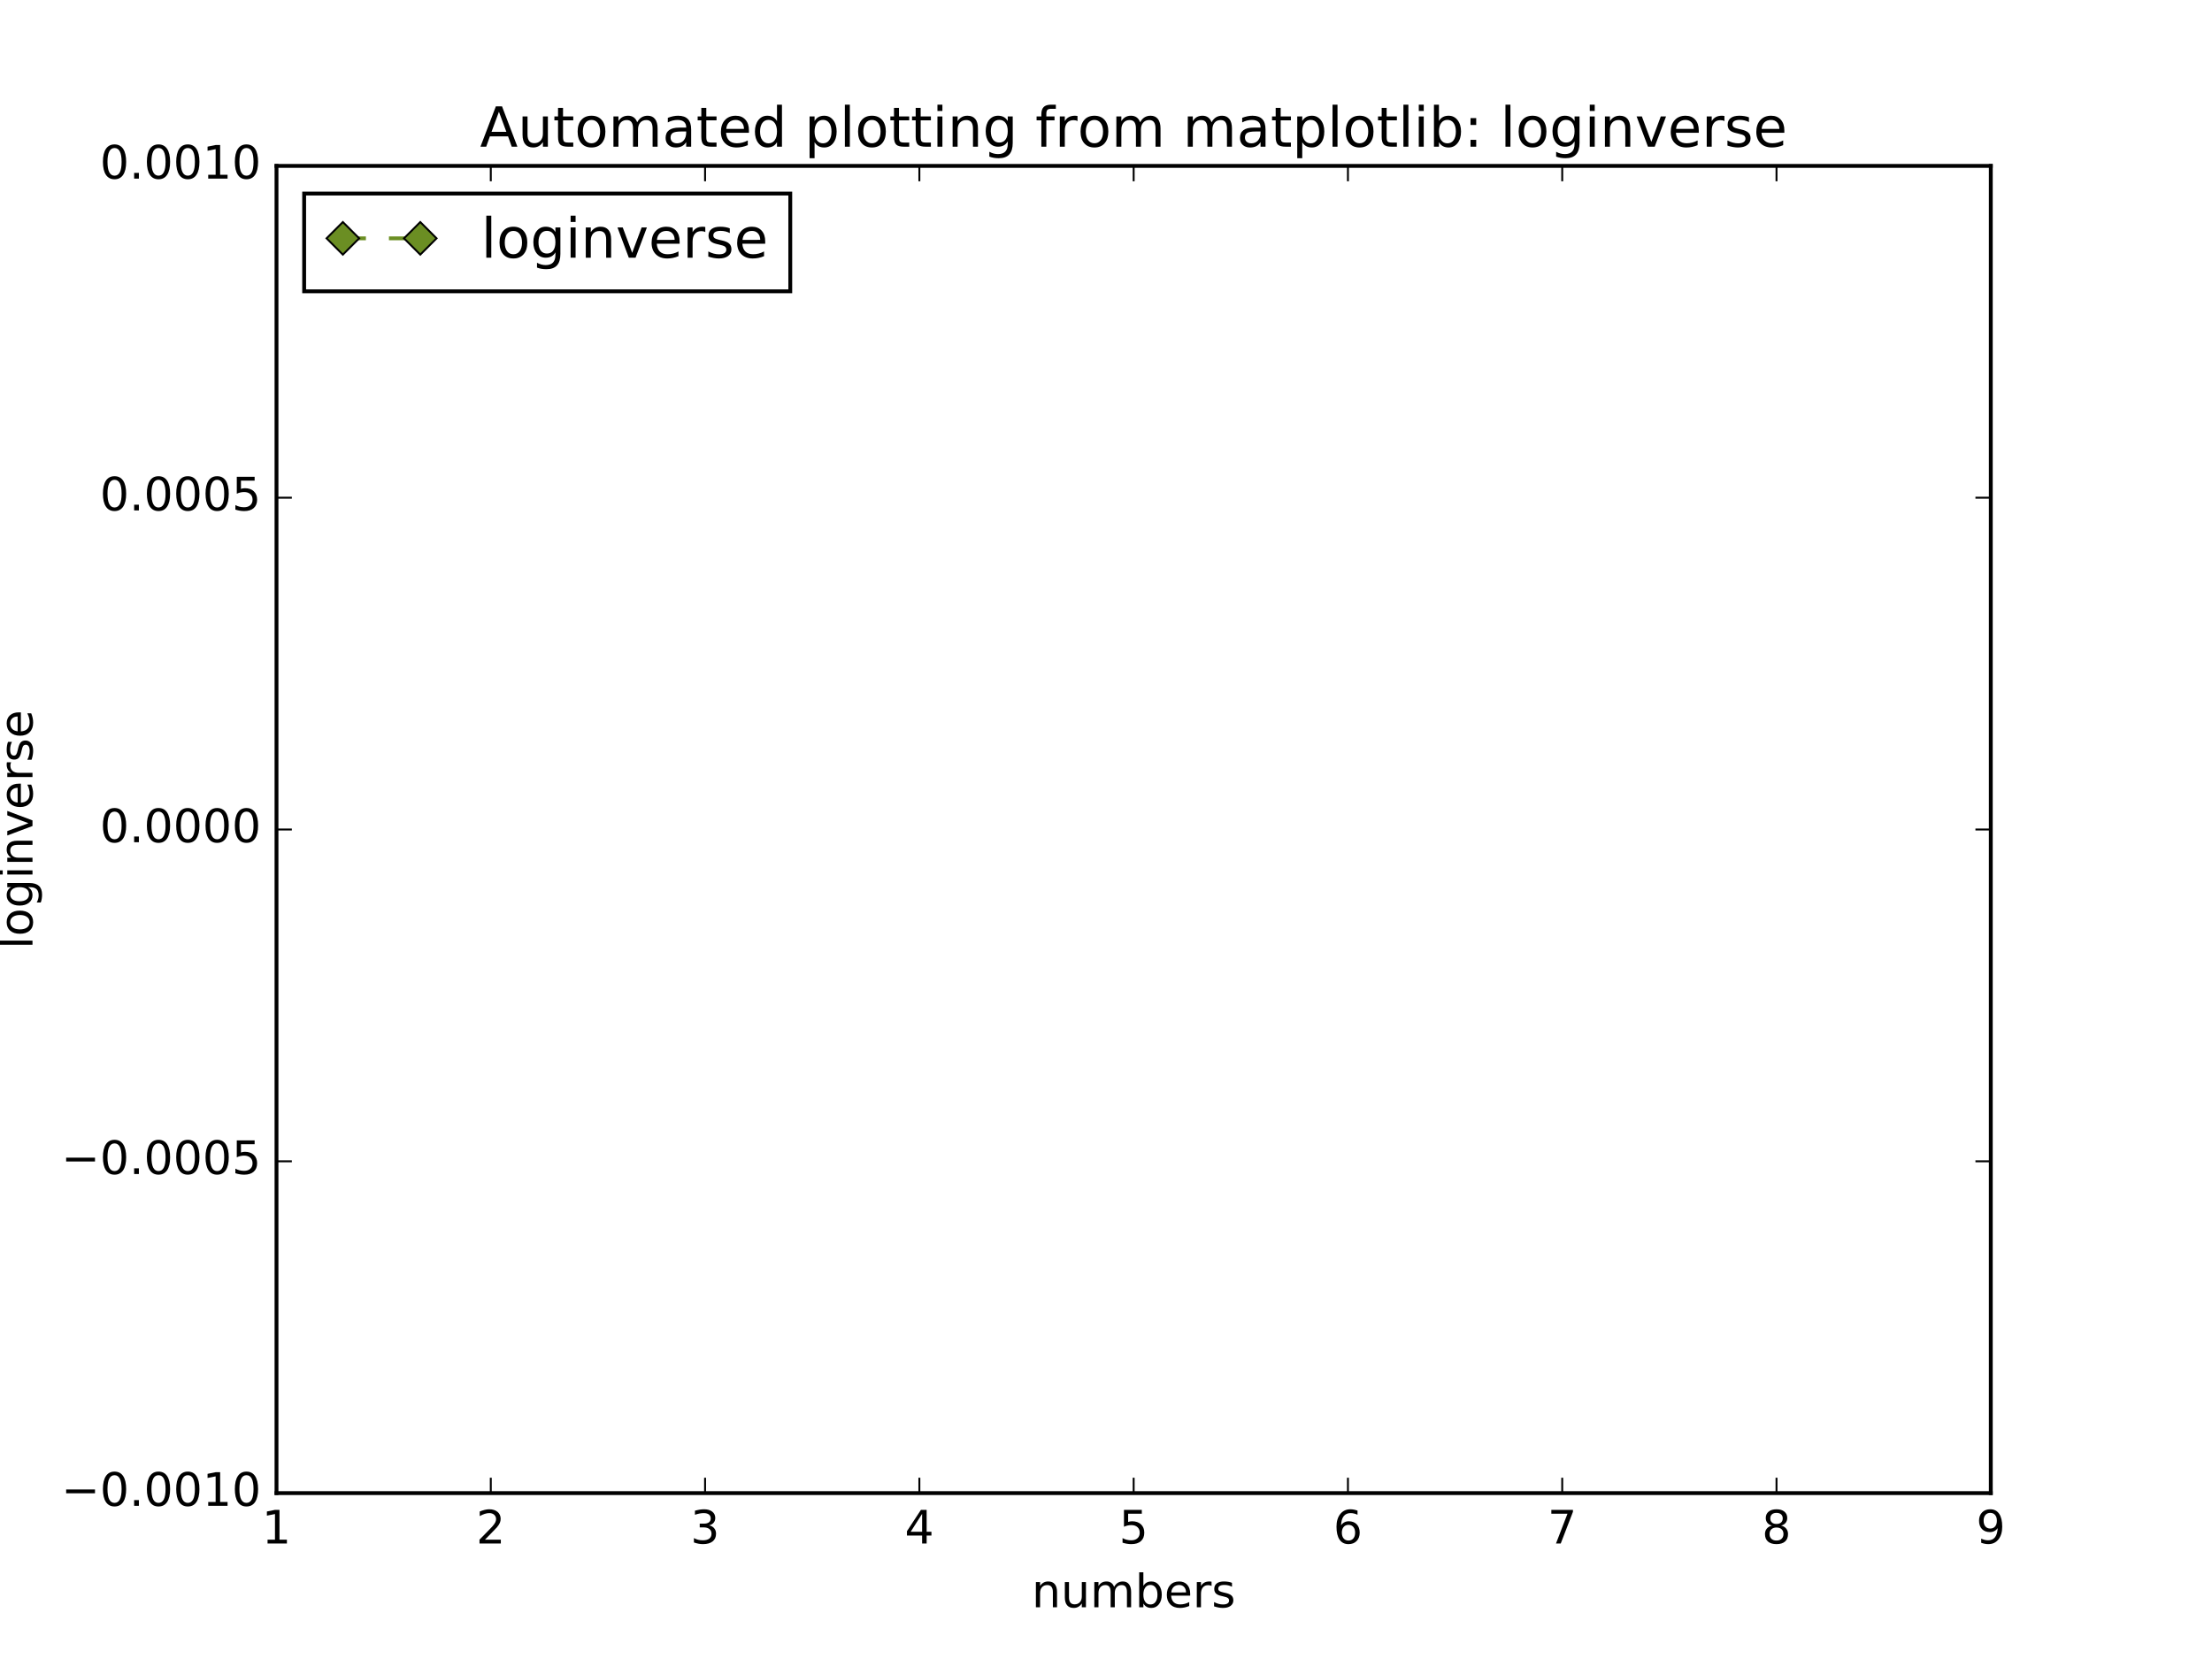
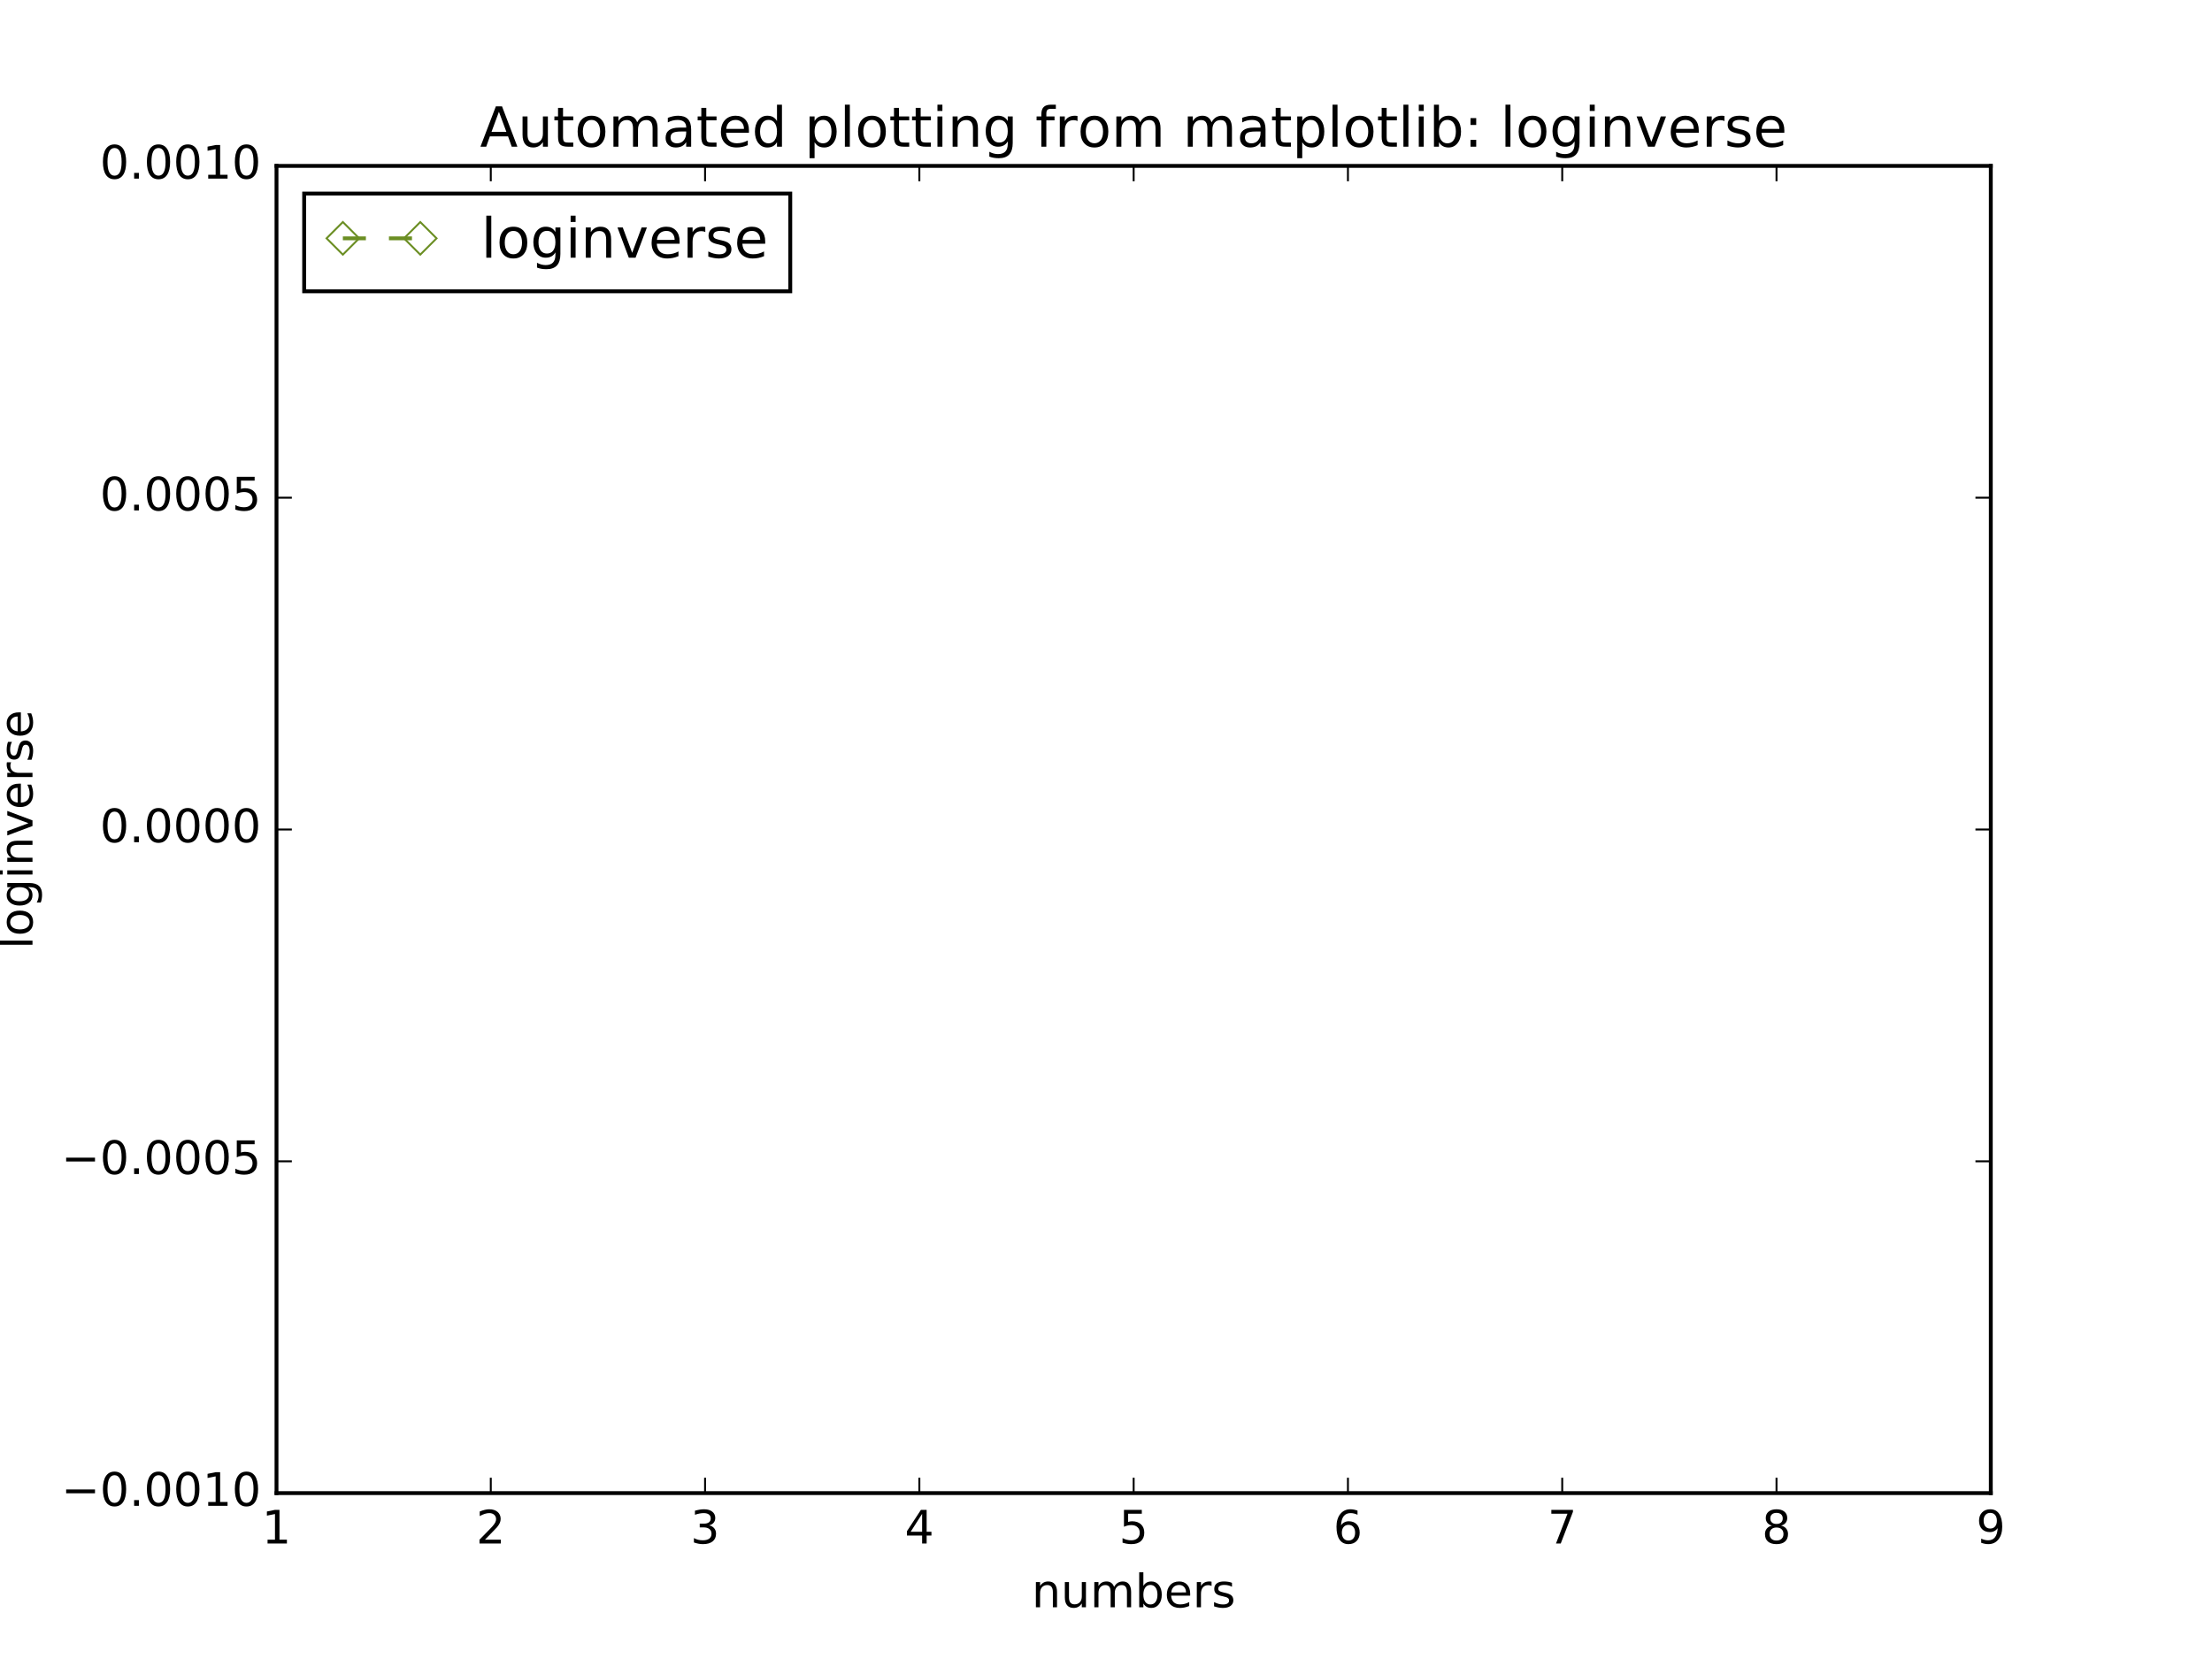
<svg xmlns="http://www.w3.org/2000/svg" xmlns:xlink="http://www.w3.org/1999/xlink" height="432pt" version="1.1" viewBox="0 0 576 432" width="576pt">
  <defs>
    <style type="text/css">
*{stroke-linecap:butt;stroke-linejoin:round;stroke-miterlimit:100000;}
  </style>
  </defs>
  <g id="figure_1">
    <g id="patch_1">
      <path d="M 0 432  L 576 432  L 576 0  L 0 0  z " style="fill:#ffffff;" />
    </g>
    <g id="axes_1">
      <g id="patch_2">
        <path d="M 72 388.8  L 518.4 388.8  L 518.4 43.2  L 72 43.2  z " style="fill:#ffffff;" />
      </g>
      <g id="line2d_1">
-         <path clip-path="url(#p97e28a9976)" d="M 127.8 -249081.703  " style="fill:none;stroke:#6b8e23;stroke-dasharray:6,6;stroke-dashoffset:0.0;" />
+         <path clip-path="url(#pc707fbd869)" d="M 127.8 -249081.703  " style="fill:none;stroke:#6b8e23;stroke-dasharray:6,6;stroke-dashoffset:0.0;" />
        <defs>
-           <path d="M -0 4.243  L 4.243 0  L 0 -4.243  L -4.243 -0  z " id="m73b0a5487f" style="stroke:#000000;stroke-linejoin:miter;stroke-width:0.5;" />
+           <path d="M -0 4.243  L 4.243 0  L 0 -4.243  L -4.243 -0  z " id="m3a2e4a65cb" style="stroke:#6b8e23;stroke-linejoin:miter;stroke-width:0.5;" />
        </defs>
-         <g clip-path="url(#p97e28a9976)">
-           <use style="fill:#6b8e23;stroke:#000000;stroke-linejoin:miter;stroke-width:0.5;" x="127.8" xlink:href="#m73b0a5487f" y="-249081.703" />
+         <g clip-path="url(#pc707fbd869)">
+           <use style="fill:none;stroke:#6b8e23;stroke-linejoin:miter;stroke-width:0.5;" x="127.8" xlink:href="#m3a2e4a65cb" y="-249081.703" />
        </g>
      </g>
      <g id="patch_3">
        <path d="M 72 43.2  L 518.4 43.2  " style="fill:none;stroke:#000000;stroke-linecap:square;stroke-linejoin:miter;" />
      </g>
      <g id="patch_4">
        <path d="M 518.4 388.8  L 518.4 43.2  " style="fill:none;stroke:#000000;stroke-linecap:square;stroke-linejoin:miter;" />
      </g>
      <g id="patch_5">
        <path d="M 72 388.8  L 518.4 388.8  " style="fill:none;stroke:#000000;stroke-linecap:square;stroke-linejoin:miter;" />
      </g>
      <g id="patch_6">
        <path d="M 72 388.8  L 72 43.2  " style="fill:none;stroke:#000000;stroke-linecap:square;stroke-linejoin:miter;" />
      </g>
      <g id="matplotlib.axis_1">
        <g id="xtick_1">
          <g id="line2d_2">
            <defs>
-               <path d="M 0 0  L 0 -4  " id="m87eeb5727c" style="stroke:#000000;stroke-width:0.5;" />
-             </defs>
-             <g>
-               <use style="stroke:#000000;stroke-width:0.5;" x="72.0" xlink:href="#m87eeb5727c" y="388.8" />
+               <path d="M 0 0  L 0 -4  " id="m84bfd0c714" style="stroke:#000000;stroke-width:0.5;" />
+             </defs>
+             <g>
+               <use style="stroke:#000000;stroke-width:0.5;" x="72.0" xlink:href="#m84bfd0c714" y="388.8" />
            </g>
          </g>
          <g id="line2d_3">
            <defs>
-               <path d="M 0 0  L 0 4  " id="md4fe36de6c" style="stroke:#000000;stroke-width:0.5;" />
-             </defs>
-             <g>
-               <use style="stroke:#000000;stroke-width:0.5;" x="72.0" xlink:href="#md4fe36de6c" y="43.2" />
+               <path d="M 0 0  L 0 4  " id="mc725a3092f" style="stroke:#000000;stroke-width:0.5;" />
+             </defs>
+             <g>
+               <use style="stroke:#000000;stroke-width:0.5;" x="72.0" xlink:href="#mc725a3092f" y="43.2" />
            </g>
          </g>
          <g id="text_1">
            <defs>
              <path d="M 12.406 8.297  L 28.516 8.297  L 28.516 63.922  L 10.984 60.406  L 10.984 69.391  L 28.422 72.906  L 38.281 72.906  L 38.281 8.297  L 54.391 8.297  L 54.391 0  L 12.406 0  z " id="BitstreamVeraSans-Roman-31" />
            </defs>
            <g transform="translate(68.1825 401.9181)scale(0.12 -0.12)">
              <use xlink:href="#BitstreamVeraSans-Roman-31" />
            </g>
          </g>
        </g>
        <g id="xtick_2">
          <g id="line2d_4">
            <g>
-               <use style="stroke:#000000;stroke-width:0.5;" x="127.8" xlink:href="#m87eeb5727c" y="388.8" />
+               <use style="stroke:#000000;stroke-width:0.5;" x="127.8" xlink:href="#m84bfd0c714" y="388.8" />
            </g>
          </g>
          <g id="line2d_5">
            <g>
-               <use style="stroke:#000000;stroke-width:0.5;" x="127.8" xlink:href="#md4fe36de6c" y="43.2" />
+               <use style="stroke:#000000;stroke-width:0.5;" x="127.8" xlink:href="#mc725a3092f" y="43.2" />
            </g>
          </g>
          <g id="text_2">
            <defs>
              <path d="M 19.188 8.297  L 53.609 8.297  L 53.609 0  L 7.328 0  L 7.328 8.297  Q 12.938 14.109 22.625 23.891  Q 32.328 33.688 34.812 36.531  Q 39.547 41.844 41.422 45.531  Q 43.312 49.219 43.312 52.781  Q 43.312 58.594 39.234 62.25  Q 35.156 65.922 28.609 65.922  Q 23.969 65.922 18.812 64.312  Q 13.672 62.703 7.812 59.422  L 7.812 69.391  Q 13.766 71.781 18.938 73  Q 24.125 74.219 28.422 74.219  Q 39.75 74.219 46.484 68.547  Q 53.219 62.891 53.219 53.422  Q 53.219 48.922 51.531 44.891  Q 49.859 40.875 45.406 35.406  Q 44.188 33.984 37.641 27.219  Q 31.109 20.453 19.188 8.297  " id="BitstreamVeraSans-Roman-32" />
            </defs>
            <g transform="translate(123.9825 401.9181)scale(0.12 -0.12)">
              <use xlink:href="#BitstreamVeraSans-Roman-32" />
            </g>
          </g>
        </g>
        <g id="xtick_3">
          <g id="line2d_6">
            <g>
-               <use style="stroke:#000000;stroke-width:0.5;" x="183.6" xlink:href="#m87eeb5727c" y="388.8" />
+               <use style="stroke:#000000;stroke-width:0.5;" x="183.6" xlink:href="#m84bfd0c714" y="388.8" />
            </g>
          </g>
          <g id="line2d_7">
            <g>
-               <use style="stroke:#000000;stroke-width:0.5;" x="183.6" xlink:href="#md4fe36de6c" y="43.2" />
+               <use style="stroke:#000000;stroke-width:0.5;" x="183.6" xlink:href="#mc725a3092f" y="43.2" />
            </g>
          </g>
          <g id="text_3">
            <defs>
              <path d="M 40.578 39.312  Q 47.656 37.797 51.625 33  Q 55.609 28.219 55.609 21.188  Q 55.609 10.406 48.188 4.484  Q 40.766 -1.422 27.094 -1.422  Q 22.516 -1.422 17.656 -0.516  Q 12.797 0.391 7.625 2.203  L 7.625 11.719  Q 11.719 9.328 16.594 8.109  Q 21.484 6.891 26.812 6.891  Q 36.078 6.891 40.938 10.547  Q 45.797 14.203 45.797 21.188  Q 45.797 27.641 41.281 31.266  Q 36.766 34.906 28.719 34.906  L 20.219 34.906  L 20.219 43.016  L 29.109 43.016  Q 36.375 43.016 40.234 45.922  Q 44.094 48.828 44.094 54.297  Q 44.094 59.906 40.109 62.906  Q 36.141 65.922 28.719 65.922  Q 24.656 65.922 20.016 65.031  Q 15.375 64.156 9.812 62.312  L 9.812 71.094  Q 15.438 72.656 20.344 73.438  Q 25.25 74.219 29.594 74.219  Q 40.828 74.219 47.359 69.109  Q 53.906 64.016 53.906 55.328  Q 53.906 49.266 50.438 45.094  Q 46.969 40.922 40.578 39.312  " id="BitstreamVeraSans-Roman-33" />
            </defs>
            <g transform="translate(179.7825 401.9181)scale(0.12 -0.12)">
              <use xlink:href="#BitstreamVeraSans-Roman-33" />
            </g>
          </g>
        </g>
        <g id="xtick_4">
          <g id="line2d_8">
            <g>
-               <use style="stroke:#000000;stroke-width:0.5;" x="239.4" xlink:href="#m87eeb5727c" y="388.8" />
+               <use style="stroke:#000000;stroke-width:0.5;" x="239.4" xlink:href="#m84bfd0c714" y="388.8" />
            </g>
          </g>
          <g id="line2d_9">
            <g>
-               <use style="stroke:#000000;stroke-width:0.5;" x="239.4" xlink:href="#md4fe36de6c" y="43.2" />
+               <use style="stroke:#000000;stroke-width:0.5;" x="239.4" xlink:href="#mc725a3092f" y="43.2" />
            </g>
          </g>
          <g id="text_4">
            <defs>
              <path d="M 37.797 64.312  L 12.891 25.391  L 37.797 25.391  z M 35.203 72.906  L 47.609 72.906  L 47.609 25.391  L 58.016 25.391  L 58.016 17.188  L 47.609 17.188  L 47.609 0  L 37.797 0  L 37.797 17.188  L 4.891 17.188  L 4.891 26.703  z " id="BitstreamVeraSans-Roman-34" />
            </defs>
            <g transform="translate(235.5825 401.9181)scale(0.12 -0.12)">
              <use xlink:href="#BitstreamVeraSans-Roman-34" />
            </g>
          </g>
        </g>
        <g id="xtick_5">
          <g id="line2d_10">
            <g>
-               <use style="stroke:#000000;stroke-width:0.5;" x="295.2" xlink:href="#m87eeb5727c" y="388.8" />
+               <use style="stroke:#000000;stroke-width:0.5;" x="295.2" xlink:href="#m84bfd0c714" y="388.8" />
            </g>
          </g>
          <g id="line2d_11">
            <g>
-               <use style="stroke:#000000;stroke-width:0.5;" x="295.2" xlink:href="#md4fe36de6c" y="43.2" />
+               <use style="stroke:#000000;stroke-width:0.5;" x="295.2" xlink:href="#mc725a3092f" y="43.2" />
            </g>
          </g>
          <g id="text_5">
            <defs>
              <path d="M 10.797 72.906  L 49.516 72.906  L 49.516 64.594  L 19.828 64.594  L 19.828 46.734  Q 21.969 47.469 24.109 47.828  Q 26.266 48.188 28.422 48.188  Q 40.625 48.188 47.75 41.5  Q 54.891 34.812 54.891 23.391  Q 54.891 11.625 47.562 5.094  Q 40.234 -1.422 26.906 -1.422  Q 22.312 -1.422 17.547 -0.641  Q 12.797 0.141 7.719 1.703  L 7.719 11.625  Q 12.109 9.234 16.797 8.062  Q 21.484 6.891 26.703 6.891  Q 35.156 6.891 40.078 11.328  Q 45.016 15.766 45.016 23.391  Q 45.016 31 40.078 35.438  Q 35.156 39.891 26.703 39.891  Q 22.75 39.891 18.812 39.016  Q 14.891 38.141 10.797 36.281  z " id="BitstreamVeraSans-Roman-35" />
            </defs>
            <g transform="translate(291.3825 401.9181)scale(0.12 -0.12)">
              <use xlink:href="#BitstreamVeraSans-Roman-35" />
            </g>
          </g>
        </g>
        <g id="xtick_6">
          <g id="line2d_12">
            <g>
-               <use style="stroke:#000000;stroke-width:0.5;" x="351.0" xlink:href="#m87eeb5727c" y="388.8" />
+               <use style="stroke:#000000;stroke-width:0.5;" x="351.0" xlink:href="#m84bfd0c714" y="388.8" />
            </g>
          </g>
          <g id="line2d_13">
            <g>
-               <use style="stroke:#000000;stroke-width:0.5;" x="351.0" xlink:href="#md4fe36de6c" y="43.2" />
+               <use style="stroke:#000000;stroke-width:0.5;" x="351.0" xlink:href="#mc725a3092f" y="43.2" />
            </g>
          </g>
          <g id="text_6">
            <defs>
              <path d="M 33.016 40.375  Q 26.375 40.375 22.484 35.828  Q 18.609 31.297 18.609 23.391  Q 18.609 15.531 22.484 10.953  Q 26.375 6.391 33.016 6.391  Q 39.656 6.391 43.531 10.953  Q 47.406 15.531 47.406 23.391  Q 47.406 31.297 43.531 35.828  Q 39.656 40.375 33.016 40.375  M 52.594 71.297  L 52.594 62.312  Q 48.875 64.062 45.094 64.984  Q 41.312 65.922 37.594 65.922  Q 27.828 65.922 22.672 59.328  Q 17.531 52.734 16.797 39.406  Q 19.672 43.656 24.016 45.922  Q 28.375 48.188 33.594 48.188  Q 44.578 48.188 50.953 41.516  Q 57.328 34.859 57.328 23.391  Q 57.328 12.156 50.688 5.359  Q 44.047 -1.422 33.016 -1.422  Q 20.359 -1.422 13.672 8.266  Q 6.984 17.969 6.984 36.375  Q 6.984 53.656 15.188 63.938  Q 23.391 74.219 37.203 74.219  Q 40.922 74.219 44.703 73.484  Q 48.484 72.75 52.594 71.297  " id="BitstreamVeraSans-Roman-36" />
            </defs>
            <g transform="translate(347.1825 401.9181)scale(0.12 -0.12)">
              <use xlink:href="#BitstreamVeraSans-Roman-36" />
            </g>
          </g>
        </g>
        <g id="xtick_7">
          <g id="line2d_14">
            <g>
-               <use style="stroke:#000000;stroke-width:0.5;" x="406.8" xlink:href="#m87eeb5727c" y="388.8" />
+               <use style="stroke:#000000;stroke-width:0.5;" x="406.8" xlink:href="#m84bfd0c714" y="388.8" />
            </g>
          </g>
          <g id="line2d_15">
            <g>
-               <use style="stroke:#000000;stroke-width:0.5;" x="406.8" xlink:href="#md4fe36de6c" y="43.2" />
+               <use style="stroke:#000000;stroke-width:0.5;" x="406.8" xlink:href="#mc725a3092f" y="43.2" />
            </g>
          </g>
          <g id="text_7">
            <defs>
              <path d="M 8.203 72.906  L 55.078 72.906  L 55.078 68.703  L 28.609 0  L 18.312 0  L 43.219 64.594  L 8.203 64.594  z " id="BitstreamVeraSans-Roman-37" />
            </defs>
            <g transform="translate(402.9825 401.9181)scale(0.12 -0.12)">
              <use xlink:href="#BitstreamVeraSans-Roman-37" />
            </g>
          </g>
        </g>
        <g id="xtick_8">
          <g id="line2d_16">
            <g>
-               <use style="stroke:#000000;stroke-width:0.5;" x="462.6" xlink:href="#m87eeb5727c" y="388.8" />
+               <use style="stroke:#000000;stroke-width:0.5;" x="462.6" xlink:href="#m84bfd0c714" y="388.8" />
            </g>
          </g>
          <g id="line2d_17">
            <g>
-               <use style="stroke:#000000;stroke-width:0.5;" x="462.6" xlink:href="#md4fe36de6c" y="43.2" />
+               <use style="stroke:#000000;stroke-width:0.5;" x="462.6" xlink:href="#mc725a3092f" y="43.2" />
            </g>
          </g>
          <g id="text_8">
            <defs>
              <path d="M 31.781 34.625  Q 24.75 34.625 20.719 30.859  Q 16.703 27.094 16.703 20.516  Q 16.703 13.922 20.719 10.156  Q 24.75 6.391 31.781 6.391  Q 38.812 6.391 42.859 10.172  Q 46.922 13.969 46.922 20.516  Q 46.922 27.094 42.891 30.859  Q 38.875 34.625 31.781 34.625  M 21.922 38.812  Q 15.578 40.375 12.031 44.719  Q 8.5 49.078 8.5 55.328  Q 8.5 64.062 14.719 69.141  Q 20.953 74.219 31.781 74.219  Q 42.672 74.219 48.875 69.141  Q 55.078 64.062 55.078 55.328  Q 55.078 49.078 51.531 44.719  Q 48 40.375 41.703 38.812  Q 48.828 37.156 52.797 32.312  Q 56.781 27.484 56.781 20.516  Q 56.781 9.906 50.312 4.234  Q 43.844 -1.422 31.781 -1.422  Q 19.734 -1.422 13.25 4.234  Q 6.781 9.906 6.781 20.516  Q 6.781 27.484 10.781 32.312  Q 14.797 37.156 21.922 38.812  M 18.312 54.391  Q 18.312 48.734 21.844 45.562  Q 25.391 42.391 31.781 42.391  Q 38.141 42.391 41.719 45.562  Q 45.312 48.734 45.312 54.391  Q 45.312 60.062 41.719 63.234  Q 38.141 66.406 31.781 66.406  Q 25.391 66.406 21.844 63.234  Q 18.312 60.062 18.312 54.391  " id="BitstreamVeraSans-Roman-38" />
            </defs>
            <g transform="translate(458.7825 401.9181)scale(0.12 -0.12)">
              <use xlink:href="#BitstreamVeraSans-Roman-38" />
            </g>
          </g>
        </g>
        <g id="xtick_9">
          <g id="line2d_18">
            <g>
-               <use style="stroke:#000000;stroke-width:0.5;" x="518.4" xlink:href="#m87eeb5727c" y="388.8" />
+               <use style="stroke:#000000;stroke-width:0.5;" x="518.4" xlink:href="#m84bfd0c714" y="388.8" />
            </g>
          </g>
          <g id="line2d_19">
            <g>
-               <use style="stroke:#000000;stroke-width:0.5;" x="518.4" xlink:href="#md4fe36de6c" y="43.2" />
+               <use style="stroke:#000000;stroke-width:0.5;" x="518.4" xlink:href="#mc725a3092f" y="43.2" />
            </g>
          </g>
          <g id="text_9">
            <defs>
              <path d="M 10.984 1.516  L 10.984 10.5  Q 14.703 8.734 18.5 7.812  Q 22.312 6.891 25.984 6.891  Q 35.75 6.891 40.891 13.453  Q 46.047 20.016 46.781 33.406  Q 43.953 29.203 39.594 26.953  Q 35.25 24.703 29.984 24.703  Q 19.047 24.703 12.672 31.312  Q 6.297 37.938 6.297 49.422  Q 6.297 60.641 12.938 67.422  Q 19.578 74.219 30.609 74.219  Q 43.266 74.219 49.922 64.516  Q 56.594 54.828 56.594 36.375  Q 56.594 19.141 48.406 8.859  Q 40.234 -1.422 26.422 -1.422  Q 22.703 -1.422 18.891 -0.688  Q 15.094 0.047 10.984 1.516  M 30.609 32.422  Q 37.25 32.422 41.125 36.953  Q 45.016 41.5 45.016 49.422  Q 45.016 57.281 41.125 61.844  Q 37.25 66.406 30.609 66.406  Q 23.969 66.406 20.094 61.844  Q 16.219 57.281 16.219 49.422  Q 16.219 41.5 20.094 36.953  Q 23.969 32.422 30.609 32.422  " id="BitstreamVeraSans-Roman-39" />
            </defs>
            <g transform="translate(514.5825 401.9181)scale(0.12 -0.12)">
              <use xlink:href="#BitstreamVeraSans-Roman-39" />
            </g>
          </g>
        </g>
        <g id="text_10">
          <defs>
            <path d="M 54.891 33.016  L 54.891 0  L 45.906 0  L 45.906 32.719  Q 45.906 40.484 42.875 44.328  Q 39.844 48.188 33.797 48.188  Q 26.516 48.188 22.312 43.547  Q 18.109 38.922 18.109 30.906  L 18.109 0  L 9.078 0  L 9.078 54.688  L 18.109 54.688  L 18.109 46.188  Q 21.344 51.125 25.703 53.562  Q 30.078 56 35.797 56  Q 45.219 56 50.047 50.172  Q 54.891 44.344 54.891 33.016  " id="BitstreamVeraSans-Roman-6e" />
            <path d="M 52 44.188  Q 55.375 50.25 60.062 53.125  Q 64.75 56 71.094 56  Q 79.641 56 84.281 50.016  Q 88.922 44.047 88.922 33.016  L 88.922 0  L 79.891 0  L 79.891 32.719  Q 79.891 40.578 77.094 44.375  Q 74.312 48.188 68.609 48.188  Q 61.625 48.188 57.562 43.547  Q 53.516 38.922 53.516 30.906  L 53.516 0  L 44.484 0  L 44.484 32.719  Q 44.484 40.625 41.703 44.406  Q 38.922 48.188 33.109 48.188  Q 26.219 48.188 22.156 43.531  Q 18.109 38.875 18.109 30.906  L 18.109 0  L 9.078 0  L 9.078 54.688  L 18.109 54.688  L 18.109 46.188  Q 21.188 51.219 25.484 53.609  Q 29.781 56 35.688 56  Q 41.656 56 45.828 52.969  Q 50 49.953 52 44.188  " id="BitstreamVeraSans-Roman-6d" />
            <path d="M 56.203 29.594  L 56.203 25.203  L 14.891 25.203  Q 15.484 15.922 20.484 11.062  Q 25.484 6.203 34.422 6.203  Q 39.594 6.203 44.453 7.469  Q 49.312 8.734 54.109 11.281  L 54.109 2.781  Q 49.266 0.734 44.188 -0.344  Q 39.109 -1.422 33.891 -1.422  Q 20.797 -1.422 13.156 6.188  Q 5.516 13.812 5.516 26.812  Q 5.516 40.234 12.766 48.109  Q 20.016 56 32.328 56  Q 43.359 56 49.781 48.891  Q 56.203 41.797 56.203 29.594  M 47.219 32.234  Q 47.125 39.594 43.094 43.984  Q 39.062 48.391 32.422 48.391  Q 24.906 48.391 20.391 44.141  Q 15.875 39.891 15.188 32.172  z " id="BitstreamVeraSans-Roman-65" />
            <path d="M 8.5 21.578  L 8.5 54.688  L 17.484 54.688  L 17.484 21.922  Q 17.484 14.156 20.5 10.266  Q 23.531 6.391 29.594 6.391  Q 36.859 6.391 41.078 11.031  Q 45.312 15.672 45.312 23.688  L 45.312 54.688  L 54.297 54.688  L 54.297 0  L 45.312 0  L 45.312 8.406  Q 42.047 3.422 37.719 1  Q 33.406 -1.422 27.688 -1.422  Q 18.266 -1.422 13.375 4.438  Q 8.5 10.297 8.5 21.578  " id="BitstreamVeraSans-Roman-75" />
            <path d="M 41.109 46.297  Q 39.594 47.172 37.812 47.578  Q 36.031 48 33.891 48  Q 26.266 48 22.188 43.047  Q 18.109 38.094 18.109 28.812  L 18.109 0  L 9.078 0  L 9.078 54.688  L 18.109 54.688  L 18.109 46.188  Q 20.953 51.172 25.484 53.578  Q 30.031 56 36.531 56  Q 37.453 56 38.578 55.875  Q 39.703 55.766 41.062 55.516  z " id="BitstreamVeraSans-Roman-72" />
            <path d="M 44.281 53.078  L 44.281 44.578  Q 40.484 46.531 36.375 47.5  Q 32.281 48.484 27.875 48.484  Q 21.188 48.484 17.844 46.438  Q 14.5 44.391 14.5 40.281  Q 14.5 37.156 16.891 35.375  Q 19.281 33.594 26.516 31.984  L 29.594 31.297  Q 39.156 29.25 43.188 25.516  Q 47.219 21.781 47.219 15.094  Q 47.219 7.469 41.188 3.016  Q 35.156 -1.422 24.609 -1.422  Q 20.219 -1.422 15.453 -0.562  Q 10.688 0.297 5.422 2  L 5.422 11.281  Q 10.406 8.688 15.234 7.391  Q 20.062 6.109 24.812 6.109  Q 31.156 6.109 34.562 8.281  Q 37.984 10.453 37.984 14.406  Q 37.984 18.062 35.516 20.016  Q 33.062 21.969 24.703 23.781  L 21.578 24.516  Q 13.234 26.266 9.516 29.906  Q 5.812 33.547 5.812 39.891  Q 5.812 47.609 11.281 51.797  Q 16.75 56 26.812 56  Q 31.781 56 36.172 55.266  Q 40.578 54.547 44.281 53.078  " id="BitstreamVeraSans-Roman-73" />
            <path d="M 48.688 27.297  Q 48.688 37.203 44.609 42.844  Q 40.531 48.484 33.406 48.484  Q 26.266 48.484 22.188 42.844  Q 18.109 37.203 18.109 27.297  Q 18.109 17.391 22.188 11.75  Q 26.266 6.109 33.406 6.109  Q 40.531 6.109 44.609 11.75  Q 48.688 17.391 48.688 27.297  M 18.109 46.391  Q 20.953 51.266 25.266 53.625  Q 29.594 56 35.594 56  Q 45.562 56 51.781 48.094  Q 58.016 40.188 58.016 27.297  Q 58.016 14.406 51.781 6.484  Q 45.562 -1.422 35.594 -1.422  Q 29.594 -1.422 25.266 0.953  Q 20.953 3.328 18.109 8.203  L 18.109 0  L 9.078 0  L 9.078 75.984  L 18.109 75.984  z " id="BitstreamVeraSans-Roman-62" />
          </defs>
          <g transform="translate(268.6575 418.5319)scale(0.12 -0.12)">
            <use xlink:href="#BitstreamVeraSans-Roman-6e" />
            <use x="63.379" xlink:href="#BitstreamVeraSans-Roman-75" />
            <use x="126.758" xlink:href="#BitstreamVeraSans-Roman-6d" />
            <use x="224.17" xlink:href="#BitstreamVeraSans-Roman-62" />
            <use x="287.646" xlink:href="#BitstreamVeraSans-Roman-65" />
            <use x="349.17" xlink:href="#BitstreamVeraSans-Roman-72" />
            <use x="390.283" xlink:href="#BitstreamVeraSans-Roman-73" />
          </g>
        </g>
      </g>
      <g id="matplotlib.axis_2">
        <g id="ytick_1">
          <g id="line2d_20">
            <defs>
-               <path d="M 0 0  L 4 0  " id="m43cb972216" style="stroke:#000000;stroke-width:0.5;" />
-             </defs>
-             <g>
-               <use style="stroke:#000000;stroke-width:0.5;" x="72.0" xlink:href="#m43cb972216" y="388.8" />
+               <path d="M 0 0  L 4 0  " id="m38f55ab3f6" style="stroke:#000000;stroke-width:0.5;" />
+             </defs>
+             <g>
+               <use style="stroke:#000000;stroke-width:0.5;" x="72.0" xlink:href="#m38f55ab3f6" y="388.8" />
            </g>
          </g>
          <g id="line2d_21">
            <defs>
-               <path d="M 0 0  L -4 0  " id="mcaf5f49951" style="stroke:#000000;stroke-width:0.5;" />
-             </defs>
-             <g>
-               <use style="stroke:#000000;stroke-width:0.5;" x="518.4" xlink:href="#mcaf5f49951" y="388.8" />
+               <path d="M 0 0  L -4 0  " id="m3047890106" style="stroke:#000000;stroke-width:0.5;" />
+             </defs>
+             <g>
+               <use style="stroke:#000000;stroke-width:0.5;" x="518.4" xlink:href="#m3047890106" y="388.8" />
            </g>
          </g>
          <g id="text_11">
            <defs>
              <path d="M 10.594 35.5  L 73.188 35.5  L 73.188 27.203  L 10.594 27.203  z " id="BitstreamVeraSans-Roman-2212" />
              <path d="M 31.781 66.406  Q 24.172 66.406 20.328 58.906  Q 16.5 51.422 16.5 36.375  Q 16.5 21.391 20.328 13.891  Q 24.172 6.391 31.781 6.391  Q 39.453 6.391 43.281 13.891  Q 47.125 21.391 47.125 36.375  Q 47.125 51.422 43.281 58.906  Q 39.453 66.406 31.781 66.406  M 31.781 74.219  Q 44.047 74.219 50.516 64.516  Q 56.984 54.828 56.984 36.375  Q 56.984 17.969 50.516 8.266  Q 44.047 -1.422 31.781 -1.422  Q 19.531 -1.422 13.062 8.266  Q 6.594 17.969 6.594 36.375  Q 6.594 54.828 13.062 64.516  Q 19.531 74.219 31.781 74.219  " id="BitstreamVeraSans-Roman-30" />
              <path d="M 10.688 12.406  L 21 12.406  L 21 0  L 10.688 0  z " id="BitstreamVeraSans-Roman-2e" />
            </defs>
            <g transform="translate(15.95562 392.1112)scale(0.12 -0.12)">
              <use xlink:href="#BitstreamVeraSans-Roman-2212" />
              <use x="83.789" xlink:href="#BitstreamVeraSans-Roman-30" />
              <use x="147.412" xlink:href="#BitstreamVeraSans-Roman-2e" />
              <use x="179.199" xlink:href="#BitstreamVeraSans-Roman-30" />
              <use x="242.822" xlink:href="#BitstreamVeraSans-Roman-30" />
              <use x="306.445" xlink:href="#BitstreamVeraSans-Roman-31" />
              <use x="370.068" xlink:href="#BitstreamVeraSans-Roman-30" />
            </g>
          </g>
        </g>
        <g id="ytick_2">
          <g id="line2d_22">
            <g>
-               <use style="stroke:#000000;stroke-width:0.5;" x="72.0" xlink:href="#m43cb972216" y="302.4" />
+               <use style="stroke:#000000;stroke-width:0.5;" x="72.0" xlink:href="#m38f55ab3f6" y="302.4" />
            </g>
          </g>
          <g id="line2d_23">
            <g>
-               <use style="stroke:#000000;stroke-width:0.5;" x="518.4" xlink:href="#mcaf5f49951" y="302.4" />
+               <use style="stroke:#000000;stroke-width:0.5;" x="518.4" xlink:href="#m3047890106" y="302.4" />
            </g>
          </g>
          <g id="text_12">
            <g transform="translate(15.95562 305.7113)scale(0.12 -0.12)">
              <use xlink:href="#BitstreamVeraSans-Roman-2212" />
              <use x="83.789" xlink:href="#BitstreamVeraSans-Roman-30" />
              <use x="147.412" xlink:href="#BitstreamVeraSans-Roman-2e" />
              <use x="179.199" xlink:href="#BitstreamVeraSans-Roman-30" />
              <use x="242.822" xlink:href="#BitstreamVeraSans-Roman-30" />
              <use x="306.445" xlink:href="#BitstreamVeraSans-Roman-30" />
              <use x="370.068" xlink:href="#BitstreamVeraSans-Roman-35" />
            </g>
          </g>
        </g>
        <g id="ytick_3">
          <g id="line2d_24">
            <g>
-               <use style="stroke:#000000;stroke-width:0.5;" x="72.0" xlink:href="#m43cb972216" y="216.0" />
+               <use style="stroke:#000000;stroke-width:0.5;" x="72.0" xlink:href="#m38f55ab3f6" y="216.0" />
            </g>
          </g>
          <g id="line2d_25">
            <g>
-               <use style="stroke:#000000;stroke-width:0.5;" x="518.4" xlink:href="#mcaf5f49951" y="216.0" />
+               <use style="stroke:#000000;stroke-width:0.5;" x="518.4" xlink:href="#m3047890106" y="216.0" />
            </g>
          </g>
          <g id="text_13">
            <g transform="translate(26.01125 219.3113)scale(0.12 -0.12)">
              <use xlink:href="#BitstreamVeraSans-Roman-30" />
              <use x="63.623" xlink:href="#BitstreamVeraSans-Roman-2e" />
              <use x="95.41" xlink:href="#BitstreamVeraSans-Roman-30" />
              <use x="159.033" xlink:href="#BitstreamVeraSans-Roman-30" />
              <use x="222.656" xlink:href="#BitstreamVeraSans-Roman-30" />
              <use x="286.279" xlink:href="#BitstreamVeraSans-Roman-30" />
            </g>
          </g>
        </g>
        <g id="ytick_4">
          <g id="line2d_26">
            <g>
-               <use style="stroke:#000000;stroke-width:0.5;" x="72.0" xlink:href="#m43cb972216" y="129.6" />
+               <use style="stroke:#000000;stroke-width:0.5;" x="72.0" xlink:href="#m38f55ab3f6" y="129.6" />
            </g>
          </g>
          <g id="line2d_27">
            <g>
-               <use style="stroke:#000000;stroke-width:0.5;" x="518.4" xlink:href="#mcaf5f49951" y="129.6" />
+               <use style="stroke:#000000;stroke-width:0.5;" x="518.4" xlink:href="#m3047890106" y="129.6" />
            </g>
          </g>
          <g id="text_14">
            <g transform="translate(26.01125 132.9112)scale(0.12 -0.12)">
              <use xlink:href="#BitstreamVeraSans-Roman-30" />
              <use x="63.623" xlink:href="#BitstreamVeraSans-Roman-2e" />
              <use x="95.41" xlink:href="#BitstreamVeraSans-Roman-30" />
              <use x="159.033" xlink:href="#BitstreamVeraSans-Roman-30" />
              <use x="222.656" xlink:href="#BitstreamVeraSans-Roman-30" />
              <use x="286.279" xlink:href="#BitstreamVeraSans-Roman-35" />
            </g>
          </g>
        </g>
        <g id="ytick_5">
          <g id="line2d_28">
            <g>
-               <use style="stroke:#000000;stroke-width:0.5;" x="72.0" xlink:href="#m43cb972216" y="43.2" />
+               <use style="stroke:#000000;stroke-width:0.5;" x="72.0" xlink:href="#m38f55ab3f6" y="43.2" />
            </g>
          </g>
          <g id="line2d_29">
            <g>
-               <use style="stroke:#000000;stroke-width:0.5;" x="518.4" xlink:href="#mcaf5f49951" y="43.2" />
+               <use style="stroke:#000000;stroke-width:0.5;" x="518.4" xlink:href="#m3047890106" y="43.2" />
            </g>
          </g>
          <g id="text_15">
            <g transform="translate(26.01125 46.51125)scale(0.12 -0.12)">
              <use xlink:href="#BitstreamVeraSans-Roman-30" />
              <use x="63.623" xlink:href="#BitstreamVeraSans-Roman-2e" />
              <use x="95.41" xlink:href="#BitstreamVeraSans-Roman-30" />
              <use x="159.033" xlink:href="#BitstreamVeraSans-Roman-30" />
              <use x="222.656" xlink:href="#BitstreamVeraSans-Roman-31" />
              <use x="286.279" xlink:href="#BitstreamVeraSans-Roman-30" />
            </g>
          </g>
        </g>
        <g id="text_16">
          <defs>
            <path d="M 2.984 54.688  L 12.5 54.688  L 29.594 8.797  L 46.688 54.688  L 56.203 54.688  L 35.688 0  L 23.484 0  z " id="BitstreamVeraSans-Roman-76" />
            <path d="M 45.406 27.984  Q 45.406 37.75 41.375 43.109  Q 37.359 48.484 30.078 48.484  Q 22.859 48.484 18.828 43.109  Q 14.797 37.75 14.797 27.984  Q 14.797 18.266 18.828 12.891  Q 22.859 7.516 30.078 7.516  Q 37.359 7.516 41.375 12.891  Q 45.406 18.266 45.406 27.984  M 54.391 6.781  Q 54.391 -7.172 48.188 -13.984  Q 42 -20.797 29.203 -20.797  Q 24.469 -20.797 20.266 -20.094  Q 16.062 -19.391 12.109 -17.922  L 12.109 -9.188  Q 16.062 -11.328 19.922 -12.344  Q 23.781 -13.375 27.781 -13.375  Q 36.625 -13.375 41.016 -8.766  Q 45.406 -4.156 45.406 5.172  L 45.406 9.625  Q 42.625 4.781 38.281 2.391  Q 33.938 0 27.875 0  Q 17.828 0 11.672 7.656  Q 5.516 15.328 5.516 27.984  Q 5.516 40.672 11.672 48.328  Q 17.828 56 27.875 56  Q 33.938 56 38.281 53.609  Q 42.625 51.219 45.406 46.391  L 45.406 54.688  L 54.391 54.688  z " id="BitstreamVeraSans-Roman-67" />
            <path d="M 30.609 48.391  Q 23.391 48.391 19.188 42.75  Q 14.984 37.109 14.984 27.297  Q 14.984 17.484 19.156 11.844  Q 23.344 6.203 30.609 6.203  Q 37.797 6.203 41.984 11.859  Q 46.188 17.531 46.188 27.297  Q 46.188 37.016 41.984 42.703  Q 37.797 48.391 30.609 48.391  M 30.609 56  Q 42.328 56 49.016 48.375  Q 55.719 40.766 55.719 27.297  Q 55.719 13.875 49.016 6.219  Q 42.328 -1.422 30.609 -1.422  Q 18.844 -1.422 12.172 6.219  Q 5.516 13.875 5.516 27.297  Q 5.516 40.766 12.172 48.375  Q 18.844 56 30.609 56  " id="BitstreamVeraSans-Roman-6f" />
            <path d="M 9.422 54.688  L 18.406 54.688  L 18.406 0  L 9.422 0  z M 9.422 75.984  L 18.406 75.984  L 18.406 64.594  L 9.422 64.594  z " id="BitstreamVeraSans-Roman-69" />
            <path d="M 9.422 75.984  L 18.406 75.984  L 18.406 0  L 9.422 0  z " id="BitstreamVeraSans-Roman-6c" />
          </defs>
          <g transform="translate(8.46 247.1438)rotate(-90.0)scale(0.12 -0.12)">
            <use xlink:href="#BitstreamVeraSans-Roman-6c" />
            <use x="27.783" xlink:href="#BitstreamVeraSans-Roman-6f" />
            <use x="88.965" xlink:href="#BitstreamVeraSans-Roman-67" />
            <use x="152.441" xlink:href="#BitstreamVeraSans-Roman-69" />
            <use x="180.225" xlink:href="#BitstreamVeraSans-Roman-6e" />
            <use x="243.604" xlink:href="#BitstreamVeraSans-Roman-76" />
            <use x="302.783" xlink:href="#BitstreamVeraSans-Roman-65" />
            <use x="364.307" xlink:href="#BitstreamVeraSans-Roman-72" />
            <use x="405.42" xlink:href="#BitstreamVeraSans-Roman-73" />
            <use x="457.52" xlink:href="#BitstreamVeraSans-Roman-65" />
          </g>
        </g>
      </g>
      <g id="text_17">
        <defs>
          <path id="BitstreamVeraSans-Roman-20" />
          <path d="M 11.719 12.406  L 22.016 12.406  L 22.016 0  L 11.719 0  z M 11.719 51.703  L 22.016 51.703  L 22.016 39.312  L 11.719 39.312  z " id="BitstreamVeraSans-Roman-3a" />
          <path d="M 34.188 63.188  L 20.797 26.906  L 47.609 26.906  z M 28.609 72.906  L 39.797 72.906  L 67.578 0  L 57.328 0  L 50.688 18.703  L 17.828 18.703  L 11.188 0  L 0.781 0  z " id="BitstreamVeraSans-Roman-41" />
          <path d="M 45.406 46.391  L 45.406 75.984  L 54.391 75.984  L 54.391 0  L 45.406 0  L 45.406 8.203  Q 42.578 3.328 38.25 0.953  Q 33.938 -1.422 27.875 -1.422  Q 17.969 -1.422 11.734 6.484  Q 5.516 14.406 5.516 27.297  Q 5.516 40.188 11.734 48.094  Q 17.969 56 27.875 56  Q 33.938 56 38.25 53.625  Q 42.578 51.266 45.406 46.391  M 14.797 27.297  Q 14.797 17.391 18.875 11.75  Q 22.953 6.109 30.078 6.109  Q 37.203 6.109 41.297 11.75  Q 45.406 17.391 45.406 27.297  Q 45.406 37.203 41.297 42.844  Q 37.203 48.484 30.078 48.484  Q 22.953 48.484 18.875 42.844  Q 14.797 37.203 14.797 27.297  " id="BitstreamVeraSans-Roman-64" />
          <path d="M 18.312 70.219  L 18.312 54.688  L 36.812 54.688  L 36.812 47.703  L 18.312 47.703  L 18.312 18.016  Q 18.312 11.328 20.141 9.422  Q 21.969 7.516 27.594 7.516  L 36.812 7.516  L 36.812 0  L 27.594 0  Q 17.188 0 13.234 3.875  Q 9.281 7.766 9.281 18.016  L 9.281 47.703  L 2.688 47.703  L 2.688 54.688  L 9.281 54.688  L 9.281 70.219  z " id="BitstreamVeraSans-Roman-74" />
          <path d="M 37.109 75.984  L 37.109 68.5  L 28.516 68.5  Q 23.688 68.5 21.797 66.547  Q 19.922 64.594 19.922 59.516  L 19.922 54.688  L 34.719 54.688  L 34.719 47.703  L 19.922 47.703  L 19.922 0  L 10.891 0  L 10.891 47.703  L 2.297 47.703  L 2.297 54.688  L 10.891 54.688  L 10.891 58.5  Q 10.891 67.625 15.141 71.797  Q 19.391 75.984 28.609 75.984  z " id="BitstreamVeraSans-Roman-66" />
          <path d="M 34.281 27.484  Q 23.391 27.484 19.188 25  Q 14.984 22.516 14.984 16.5  Q 14.984 11.719 18.141 8.906  Q 21.297 6.109 26.703 6.109  Q 34.188 6.109 38.703 11.406  Q 43.219 16.703 43.219 25.484  L 43.219 27.484  z M 52.203 31.203  L 52.203 0  L 43.219 0  L 43.219 8.297  Q 40.141 3.328 35.547 0.953  Q 30.953 -1.422 24.312 -1.422  Q 15.922 -1.422 10.953 3.297  Q 6 8.016 6 15.922  Q 6 25.141 12.172 29.828  Q 18.359 34.516 30.609 34.516  L 43.219 34.516  L 43.219 35.406  Q 43.219 41.609 39.141 45  Q 35.062 48.391 27.688 48.391  Q 23 48.391 18.547 47.266  Q 14.109 46.141 10.016 43.891  L 10.016 52.203  Q 14.938 54.109 19.578 55.047  Q 24.219 56 28.609 56  Q 40.484 56 46.344 49.844  Q 52.203 43.703 52.203 31.203  " id="BitstreamVeraSans-Roman-61" />
          <path d="M 18.109 8.203  L 18.109 -20.797  L 9.078 -20.797  L 9.078 54.688  L 18.109 54.688  L 18.109 46.391  Q 20.953 51.266 25.266 53.625  Q 29.594 56 35.594 56  Q 45.562 56 51.781 48.094  Q 58.016 40.188 58.016 27.297  Q 58.016 14.406 51.781 6.484  Q 45.562 -1.422 35.594 -1.422  Q 29.594 -1.422 25.266 0.953  Q 20.953 3.328 18.109 8.203  M 48.688 27.297  Q 48.688 37.203 44.609 42.844  Q 40.531 48.484 33.406 48.484  Q 26.266 48.484 22.188 42.844  Q 18.109 37.203 18.109 27.297  Q 18.109 17.391 22.188 11.75  Q 26.266 6.109 33.406 6.109  Q 40.531 6.109 44.609 11.75  Q 48.688 17.391 48.688 27.297  " id="BitstreamVeraSans-Roman-70" />
        </defs>
        <g transform="translate(124.9976 38.2)scale(0.144 -0.144)">
          <use xlink:href="#BitstreamVeraSans-Roman-41" />
          <use x="68.408" xlink:href="#BitstreamVeraSans-Roman-75" />
          <use x="131.787" xlink:href="#BitstreamVeraSans-Roman-74" />
          <use x="170.996" xlink:href="#BitstreamVeraSans-Roman-6f" />
          <use x="232.178" xlink:href="#BitstreamVeraSans-Roman-6d" />
          <use x="329.59" xlink:href="#BitstreamVeraSans-Roman-61" />
          <use x="390.869" xlink:href="#BitstreamVeraSans-Roman-74" />
          <use x="430.078" xlink:href="#BitstreamVeraSans-Roman-65" />
          <use x="491.602" xlink:href="#BitstreamVeraSans-Roman-64" />
          <use x="555.078" xlink:href="#BitstreamVeraSans-Roman-20" />
          <use x="586.865" xlink:href="#BitstreamVeraSans-Roman-70" />
          <use x="650.342" xlink:href="#BitstreamVeraSans-Roman-6c" />
          <use x="678.125" xlink:href="#BitstreamVeraSans-Roman-6f" />
          <use x="739.307" xlink:href="#BitstreamVeraSans-Roman-74" />
          <use x="778.516" xlink:href="#BitstreamVeraSans-Roman-74" />
          <use x="817.725" xlink:href="#BitstreamVeraSans-Roman-69" />
          <use x="845.508" xlink:href="#BitstreamVeraSans-Roman-6e" />
          <use x="908.887" xlink:href="#BitstreamVeraSans-Roman-67" />
          <use x="972.363" xlink:href="#BitstreamVeraSans-Roman-20" />
          <use x="1004.15" xlink:href="#BitstreamVeraSans-Roman-66" />
          <use x="1039.355" xlink:href="#BitstreamVeraSans-Roman-72" />
          <use x="1080.438" xlink:href="#BitstreamVeraSans-Roman-6f" />
          <use x="1141.619" xlink:href="#BitstreamVeraSans-Roman-6d" />
          <use x="1239.031" xlink:href="#BitstreamVeraSans-Roman-20" />
          <use x="1270.818" xlink:href="#BitstreamVeraSans-Roman-6d" />
          <use x="1368.23" xlink:href="#BitstreamVeraSans-Roman-61" />
          <use x="1429.51" xlink:href="#BitstreamVeraSans-Roman-74" />
          <use x="1468.719" xlink:href="#BitstreamVeraSans-Roman-70" />
          <use x="1532.195" xlink:href="#BitstreamVeraSans-Roman-6c" />
          <use x="1559.979" xlink:href="#BitstreamVeraSans-Roman-6f" />
          <use x="1621.16" xlink:href="#BitstreamVeraSans-Roman-74" />
          <use x="1660.369" xlink:href="#BitstreamVeraSans-Roman-6c" />
          <use x="1688.152" xlink:href="#BitstreamVeraSans-Roman-69" />
          <use x="1715.936" xlink:href="#BitstreamVeraSans-Roman-62" />
          <use x="1779.412" xlink:href="#BitstreamVeraSans-Roman-3a" />
          <use x="1813.104" xlink:href="#BitstreamVeraSans-Roman-20" />
          <use x="1844.891" xlink:href="#BitstreamVeraSans-Roman-6c" />
          <use x="1872.674" xlink:href="#BitstreamVeraSans-Roman-6f" />
          <use x="1933.855" xlink:href="#BitstreamVeraSans-Roman-67" />
          <use x="1997.332" xlink:href="#BitstreamVeraSans-Roman-69" />
          <use x="2025.115" xlink:href="#BitstreamVeraSans-Roman-6e" />
          <use x="2088.494" xlink:href="#BitstreamVeraSans-Roman-76" />
          <use x="2147.674" xlink:href="#BitstreamVeraSans-Roman-65" />
          <use x="2209.197" xlink:href="#BitstreamVeraSans-Roman-72" />
          <use x="2250.311" xlink:href="#BitstreamVeraSans-Roman-73" />
          <use x="2302.41" xlink:href="#BitstreamVeraSans-Roman-65" />
        </g>
      </g>
      <g id="legend_1">
        <g id="patch_7">
          <path d="M 79.2 75.856  L 205.785 75.856  L 205.785 50.4  L 79.2 50.4  z " style="fill:#ffffff;stroke:#000000;stroke-linejoin:miter;" />
        </g>
        <g id="line2d_30">
          <path d="M 89.28 62.062  L 109.44 62.062  " style="fill:none;stroke:#6b8e23;stroke-dasharray:6,6;stroke-dashoffset:0.0;" />
        </g>
        <g id="line2d_31">
          <g>
-             <use style="fill:#6b8e23;stroke:#000000;stroke-linejoin:miter;stroke-width:0.5;" x="89.28" xlink:href="#m73b0a5487f" y="62.062" />
-             <use style="fill:#6b8e23;stroke:#000000;stroke-linejoin:miter;stroke-width:0.5;" x="109.44" xlink:href="#m73b0a5487f" y="62.062" />
+             <use style="fill:none;stroke:#6b8e23;stroke-linejoin:miter;stroke-width:0.5;" x="89.28" xlink:href="#m3a2e4a65cb" y="62.062" />
+             <use style="fill:none;stroke:#6b8e23;stroke-linejoin:miter;stroke-width:0.5;" x="109.44" xlink:href="#m3a2e4a65cb" y="62.062" />
          </g>
        </g>
        <g id="text_18">
          <g transform="translate(125.28 67.10175)scale(0.144 -0.144)">
            <use xlink:href="#BitstreamVeraSans-Roman-6c" />
            <use x="27.783" xlink:href="#BitstreamVeraSans-Roman-6f" />
            <use x="88.965" xlink:href="#BitstreamVeraSans-Roman-67" />
            <use x="152.441" xlink:href="#BitstreamVeraSans-Roman-69" />
            <use x="180.225" xlink:href="#BitstreamVeraSans-Roman-6e" />
            <use x="243.604" xlink:href="#BitstreamVeraSans-Roman-76" />
            <use x="302.783" xlink:href="#BitstreamVeraSans-Roman-65" />
            <use x="364.307" xlink:href="#BitstreamVeraSans-Roman-72" />
            <use x="405.42" xlink:href="#BitstreamVeraSans-Roman-73" />
            <use x="457.52" xlink:href="#BitstreamVeraSans-Roman-65" />
          </g>
        </g>
      </g>
    </g>
  </g>
  <defs>
-     <clipPath id="p97e28a9976">
+     <clipPath id="pc707fbd869">
      <rect height="345.6" width="446.4" x="72.0" y="43.2" />
    </clipPath>
  </defs>
</svg>
